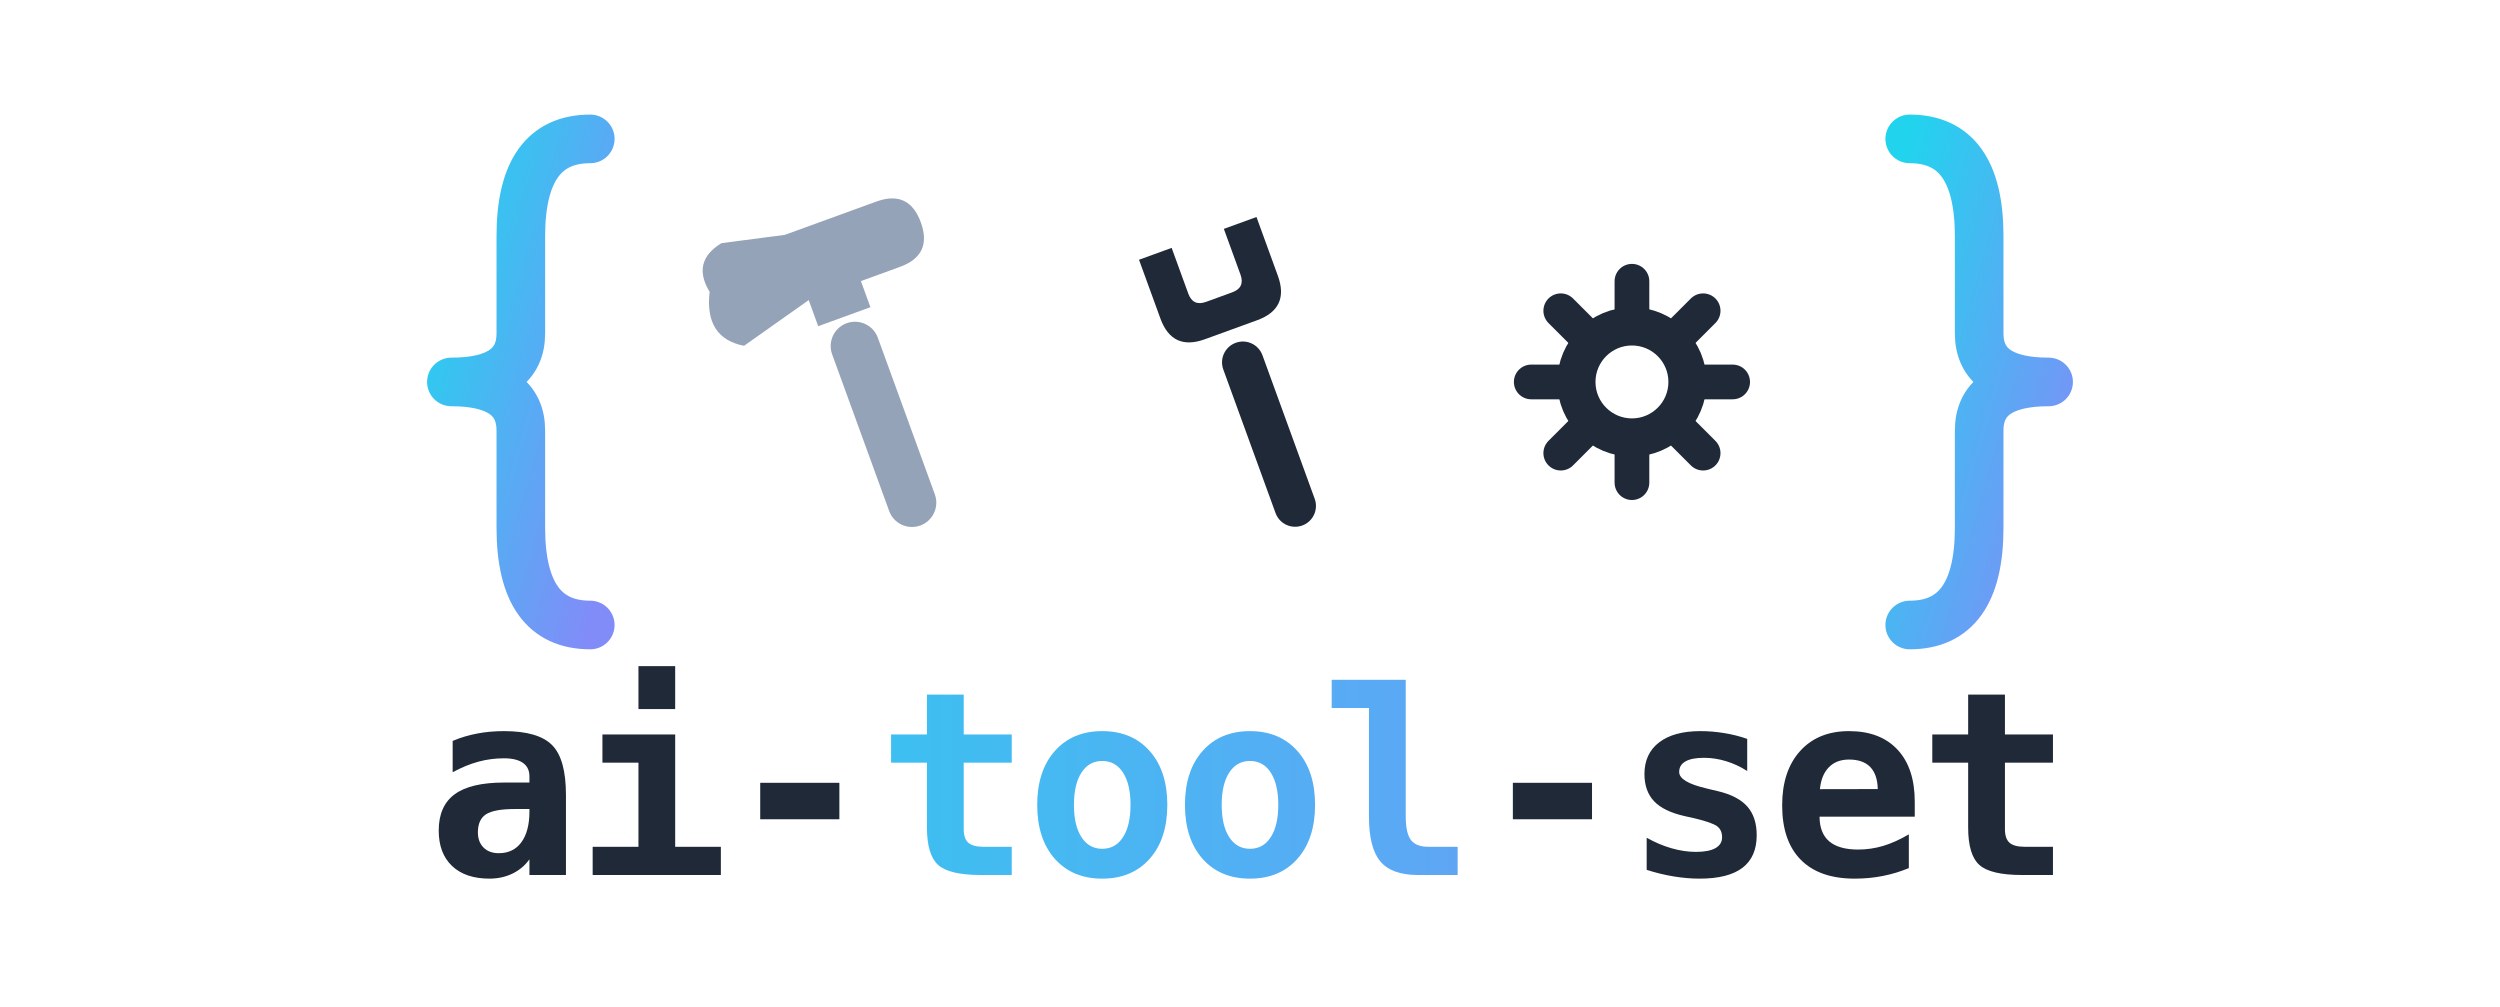
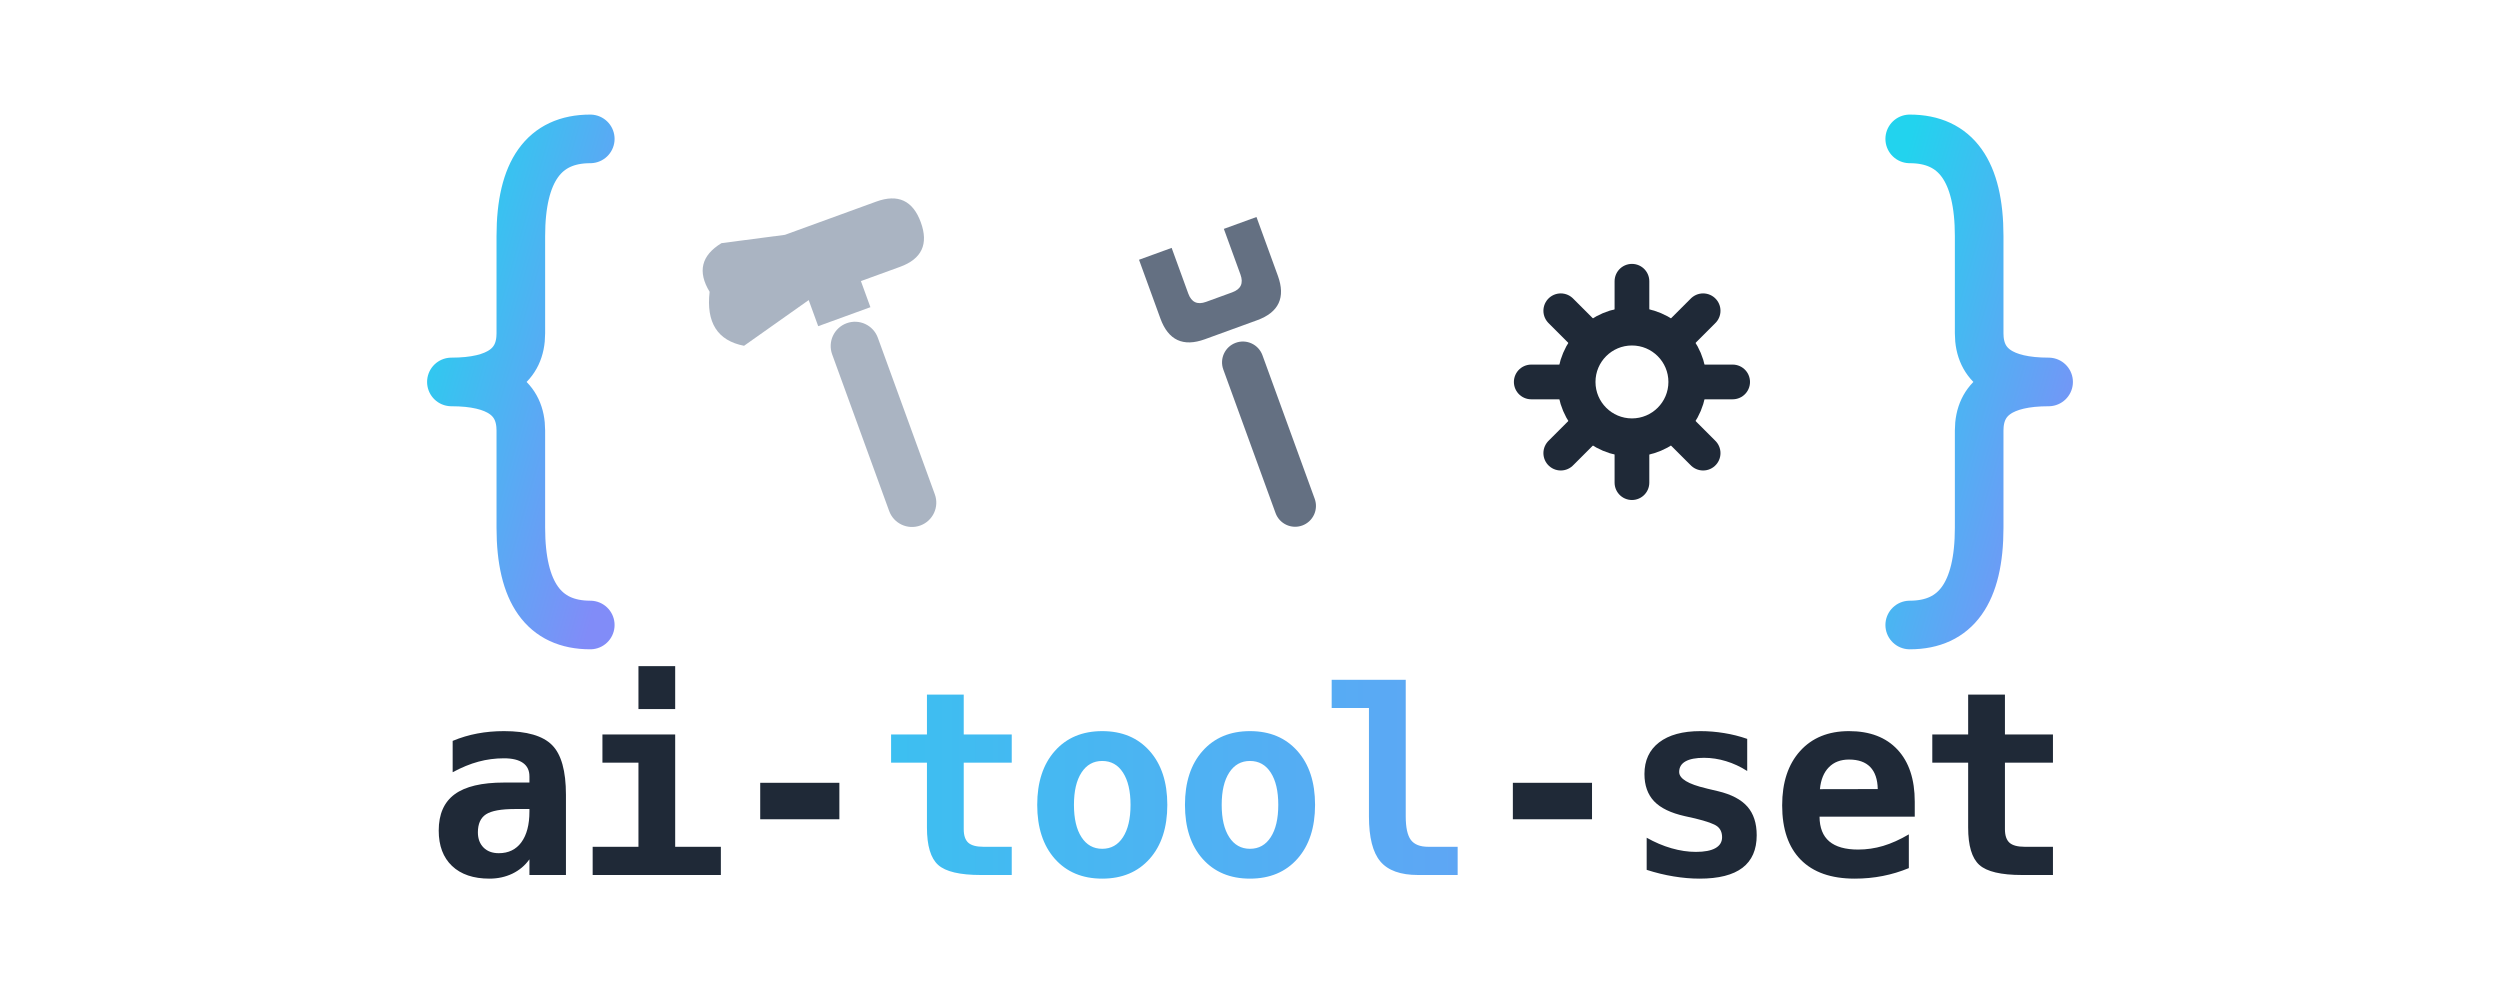
<svg xmlns="http://www.w3.org/2000/svg" width="720" height="290" viewBox="0 0 720 290">
  <defs>
    <linearGradient id="acc" x1="0" y1="0" x2="1" y2="1">
      <stop offset="0" stop-color="#22d3ee" />
      <stop offset="1" stop-color="#818cf8" />
    </linearGradient>
    <linearGradient id="accText" x1="0" y1="0" x2="1" y2="0">
      <stop offset="0" stop-color="#22d3ee" />
      <stop offset="1" stop-color="#818cf8" />
    </linearGradient>
  </defs>
  <path d="M170 40 Q150 40 150 68 L150 96 Q150 110 130 110 Q150 110 150 124 L150 152 Q150 180 170 180" fill="none" stroke="url(#acc)" stroke-width="14" stroke-linecap="round" stroke-linejoin="round" />
  <path d="M550 40 Q570 40 570 68 L570 96 Q570 110 590 110 Q570 110 570 124 L570 152 Q570 180 550 180" fill="none" stroke="url(#acc)" stroke-width="14" stroke-linecap="round" stroke-linejoin="round" />
-   <g transform="translate(250,110) rotate(-20)" fill="#94a3b8">
+   <g transform="translate(250,110) rotate(-20)" fill="#aab4c2">
    <rect x="-7" y="-18" width="14" height="62" rx="7" />
    <path d="M-34 -40 Q-40 -28 -30 -22 L-8 -28 L-8 -20 L8 -20 L8 -28 L20 -28 Q30 -28 30 -38 Q30 -48 20 -48 L-8 -48 L-26 -52 Q-36 -50 -34 -40 Z" />
  </g>
-   <g transform="translate(360,110) rotate(-20)" fill="#1f2937">
+   <g transform="translate(360,110) rotate(-20)" fill="#647082">
    <rect x="-6" y="-12" width="12" height="56" rx="6" />
    <path d="M-18 -44 L-18 -26 Q-18 -16 -8 -16 L8 -16 Q18 -16 18 -26 L18 -44 L8 -44 L8 -30 Q8 -26 4 -26 L-4 -26 Q-8 -26 -8 -30 L-8 -44 Z" />
  </g>
  <g transform="translate(470,110)" stroke="#1f2937" fill="none" stroke-linecap="round">
    <circle r="16" stroke-width="11" />
    <g stroke-width="10">
      <line x1="0" y1="-20" x2="0" y2="-29" />
      <line x1="14.1" y1="-14.1" x2="20.5" y2="-20.5" />
      <line x1="20" y1="0" x2="29" y2="0" />
      <line x1="14.1" y1="14.1" x2="20.5" y2="20.5" />
      <line x1="0" y1="20" x2="0" y2="29" />
      <line x1="-14.1" y1="14.1" x2="-20.5" y2="20.5" />
      <line x1="-20" y1="0" x2="-29" y2="0" />
      <line x1="-14.1" y1="-14.1" x2="-20.5" y2="-20.5" />
    </g>
  </g>
  <text x="360" y="252" text-anchor="middle" font-family="'JetBrains Mono', monospace" font-weight="700" font-size="74" letter-spacing="-2" fill="#1f2937">ai-<tspan fill="url(#accText)">tool</tspan>-set</text>
</svg>
